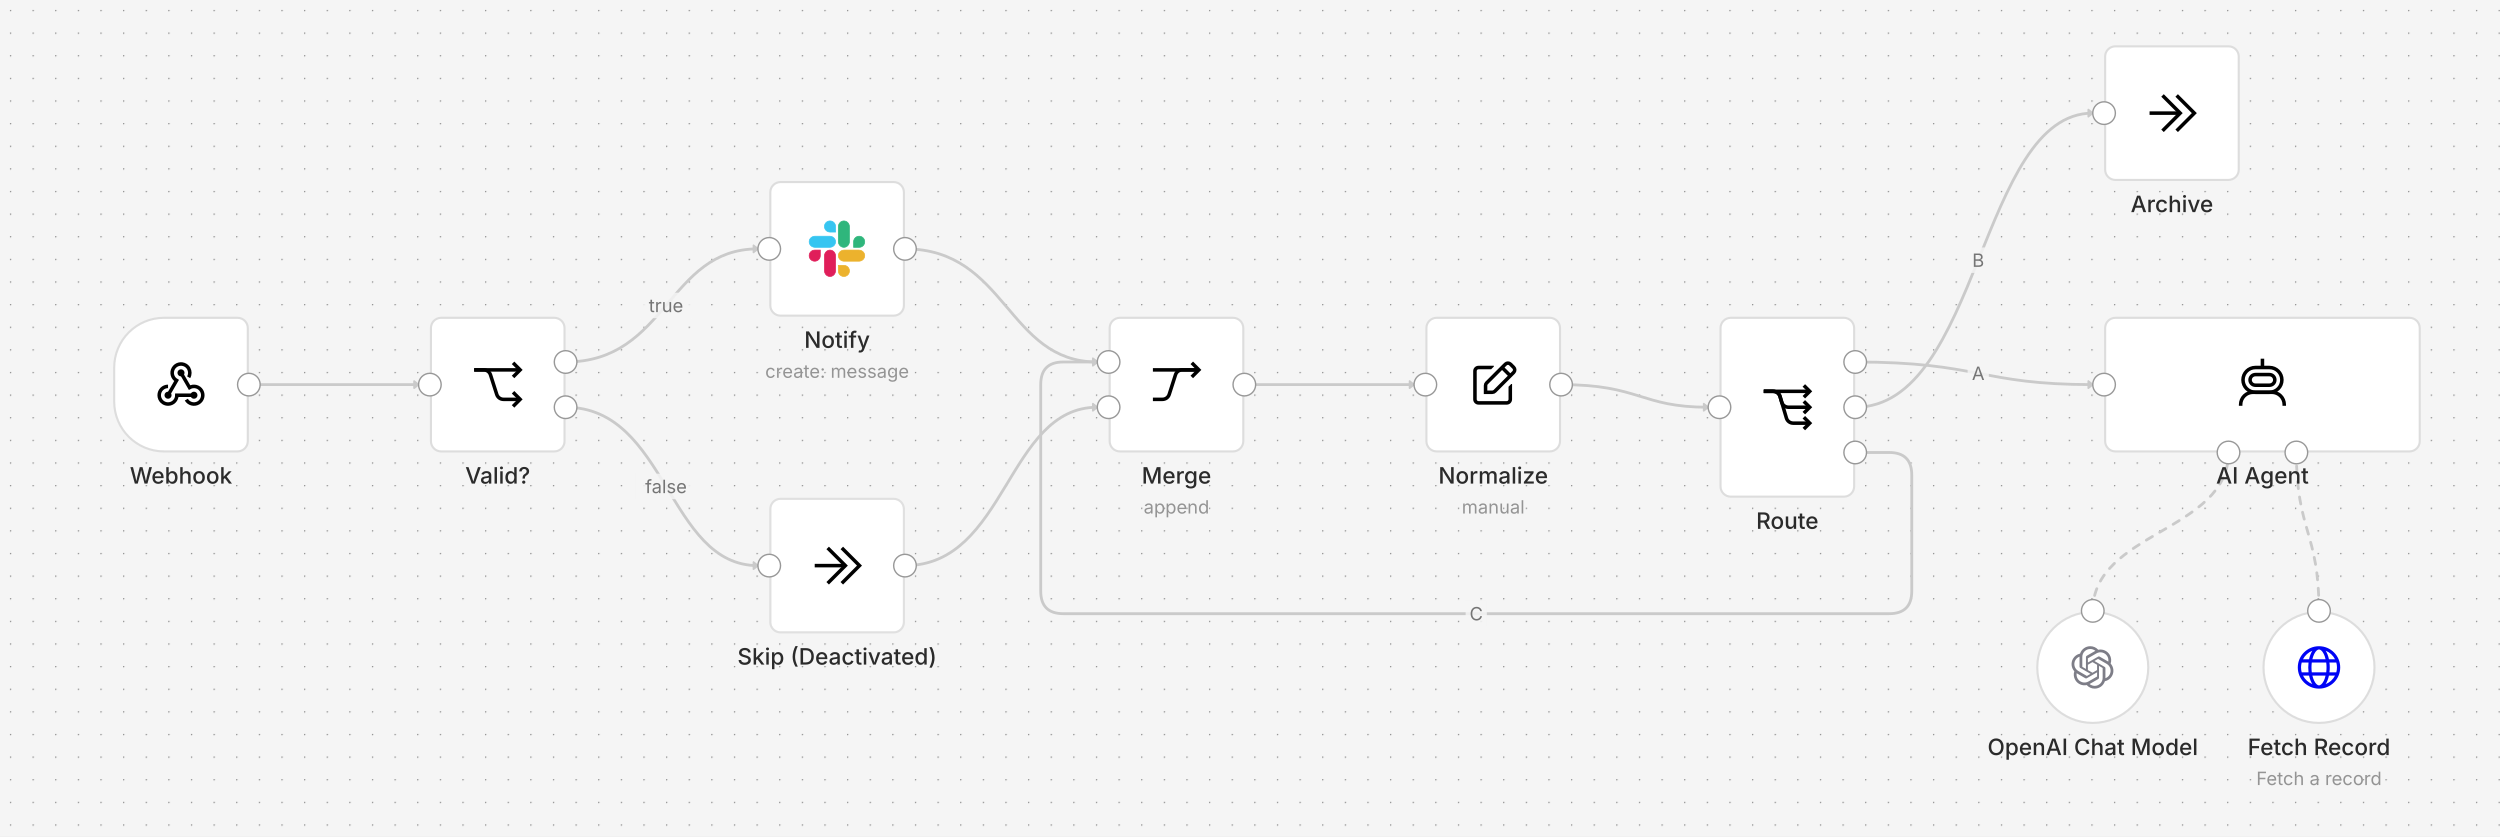
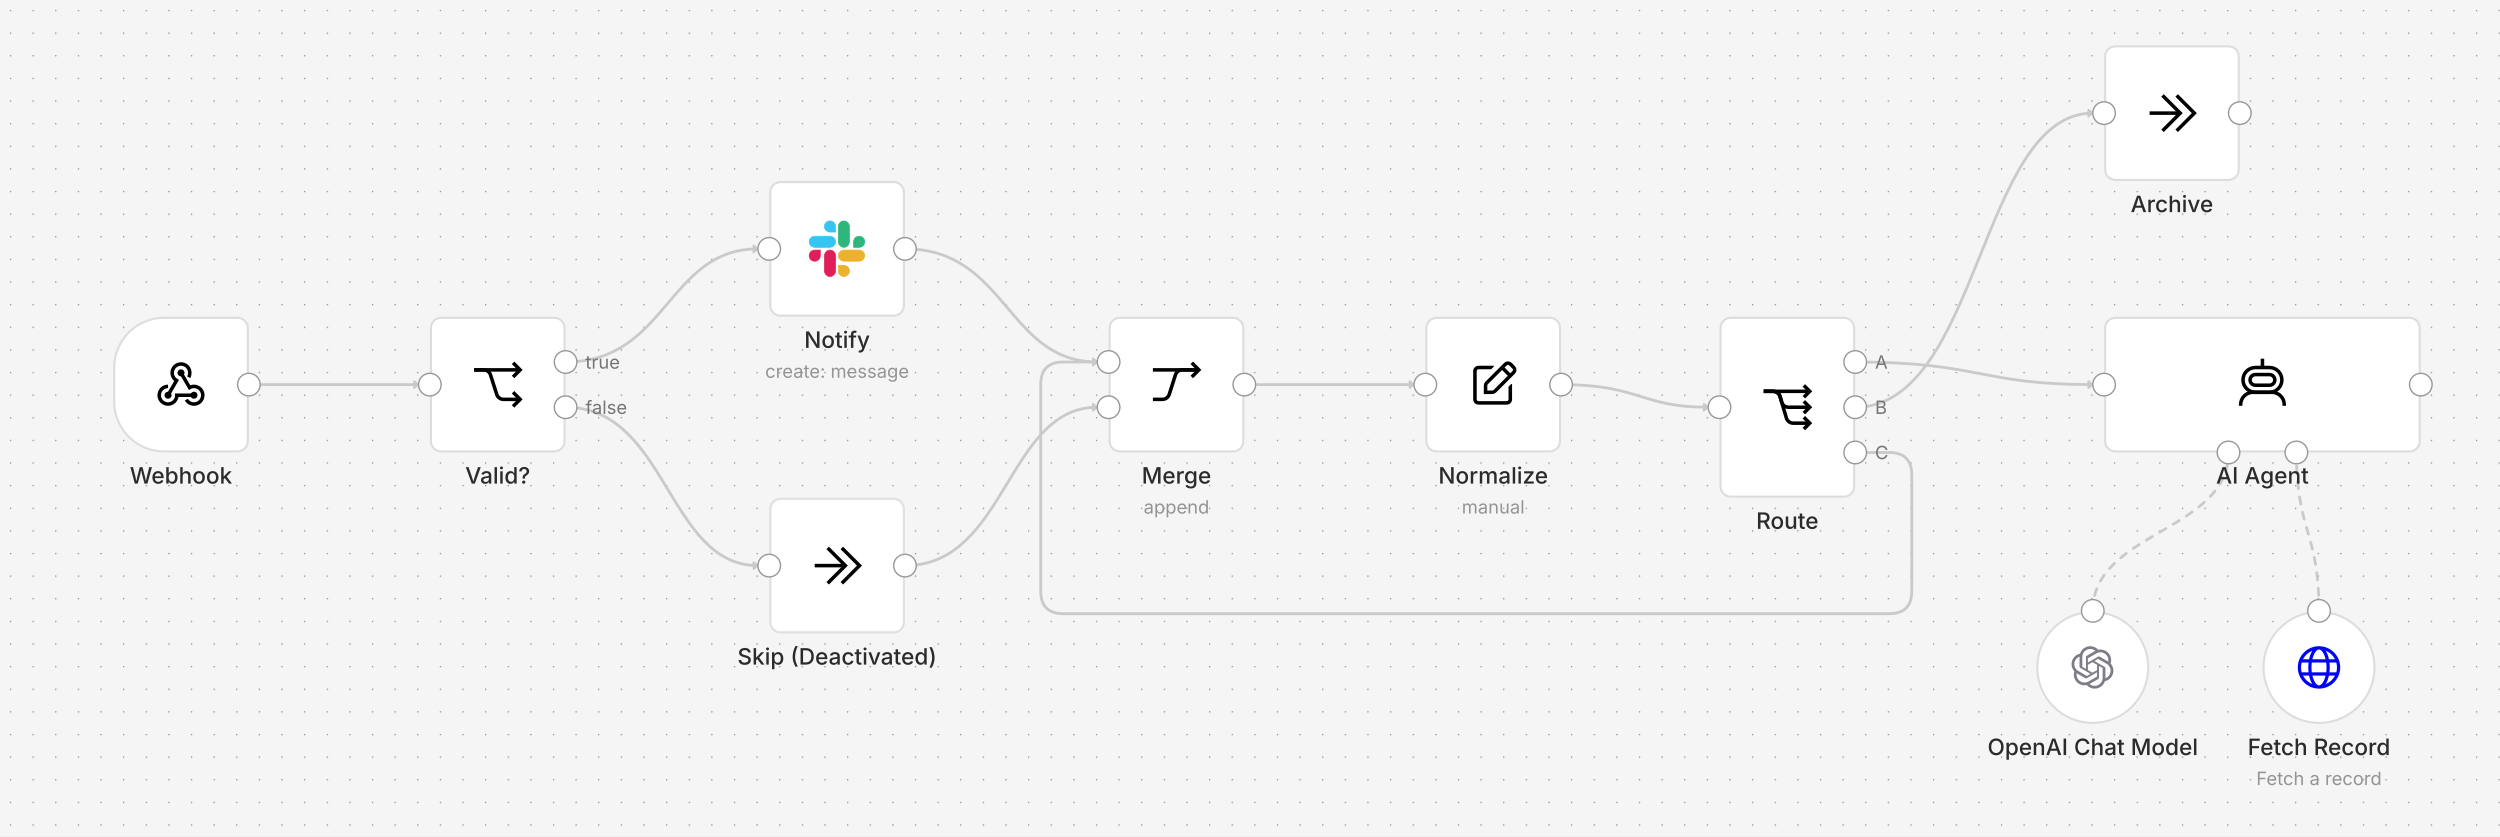
<svg xmlns="http://www.w3.org/2000/svg" xmlns:xlink="http://www.w3.org/1999/xlink" class="wr-root" data-descriptions-version="2.38.1" data-theme="light" data-view="design" height="591.25" text-rendering="geometricPrecision" viewBox="-80 -224 1768 591.25" width="1768">
  <style>.wr-root { font-family: InterVariable, Inter, -apple-system, BlinkMacSystemFont, 'Segoe UI', Roboto, Helvetica, Arial, sans-serif; }
.wr-not-run { opacity: 0.45; }
.wr-edge { stroke-linecap: round; }</style>
  <defs>
    <pattern height="16" id="wr-dots" patternTransform="translate(-9,-9)" patternUnits="userSpaceOnUse" width="16">
      <circle class="wr-dot" cx="0.5" cy="0.5" fill="#828282" r="0.5" />
    </pattern>
    <marker class="wr-arrow wr-arrow-main" id="wr-arrow-main" markerHeight="12.5" markerUnits="userSpaceOnUse" markerWidth="12.5" orient="auto-start-reverse" refX="0" refY="0" viewBox="-10 -10 20 20">
      <polyline fill="#cacaca" points="-5,-4 0,0 -5,4 -5,-4" stroke="#cacaca" stroke-linecap="round" stroke-linejoin="round" stroke-width="2" />
    </marker>
    <marker class="wr-arrow wr-arrow-ran" id="wr-arrow-ran" markerHeight="12.5" markerUnits="userSpaceOnUse" markerWidth="12.5" orient="auto-start-reverse" refX="0" refY="0" viewBox="-10 -10 20 20">
      <polyline fill="#29a360" points="-5,-4 0,0 -5,4 -5,-4" stroke="#29a360" stroke-linecap="round" stroke-linejoin="round" stroke-width="2" />
    </marker>
    <marker class="wr-arrow wr-arrow-error" id="wr-arrow-error" markerHeight="12.5" markerUnits="userSpaceOnUse" markerWidth="12.5" orient="auto-start-reverse" refX="0" refY="0" viewBox="-10 -10 20 20">
      <polyline fill="#ea1f30" points="-5,-4 0,0 -5,4 -5,-4" stroke="#ea1f30" stroke-linecap="round" stroke-linejoin="round" stroke-width="2" />
    </marker>
  </defs>
  <rect class="wr-canvas-bg" fill="#f5f5f5" height="591.25" width="1768" x="-80" y="-224" />
  <rect class="wr-canvas-dots" fill="url(#wr-dots)" height="2956.25" width="8840" x="-3616" y="-1406.5" />
  <g class="wr-layer-stickies" />
  <g class="wr-layer-edges">
    <path class="wr-edge wr-edge-main" d="M 96 48 C 160 48, 160 48, 216 48" data-from="Webhook" data-to="Valid?" fill="none" marker-end="url(#wr-arrow-main)" stroke="#cacaca" stroke-width="2" />
    <path class="wr-edge wr-edge-main" d="M 320 32 C 392 32, 392 -48, 456 -48" data-from="Valid?" data-to="Notify" fill="none" marker-end="url(#wr-arrow-main)" stroke="#cacaca" stroke-width="2" />
    <path class="wr-edge wr-edge-main" d="M 320 64 C 392 64, 392 176, 456 176" data-from="Valid?" data-to="Skip" fill="none" marker-end="url(#wr-arrow-main)" stroke="#cacaca" stroke-width="2" />
    <path class="wr-edge wr-edge-main" d="M 560 -48 C 632 -48, 632 32, 696 32" data-from="Notify" data-to="Merge" fill="none" marker-end="url(#wr-arrow-main)" stroke="#cacaca" stroke-width="2" />
    <path class="wr-edge wr-edge-main" d="M 560 176 C 632 176, 632 64, 696 64" data-from="Skip" data-to="Merge" fill="none" marker-end="url(#wr-arrow-main)" stroke="#cacaca" stroke-width="2" />
    <path class="wr-edge wr-edge-main" d="M 800 48 C 864 48, 864 48, 920 48" data-from="Merge" data-to="Normalize" fill="none" marker-end="url(#wr-arrow-main)" stroke="#cacaca" stroke-width="2" />
    <path class="wr-edge wr-edge-main" d="M 1024 48 C 1080 48, 1080 64, 1128 64" data-from="Normalize" data-to="Route" fill="none" marker-end="url(#wr-arrow-main)" stroke="#cacaca" stroke-width="2" />
    <path class="wr-edge wr-edge-main" d="M 1232 32 C 1320 32, 1320 48, 1400 48" data-from="Route" data-to="AI Agent" fill="none" marker-end="url(#wr-arrow-main)" stroke="#cacaca" stroke-width="2" />
    <path class="wr-edge wr-edge-main" d="M 1232 64 C 1320 64, 1320 -144, 1400 -144" data-from="Route" data-to="Archive" fill="none" marker-end="url(#wr-arrow-main)" stroke="#cacaca" stroke-width="2" />
    <path class="wr-edge wr-edge-main" d="M 1232 96 L 1256 96 Q 1272 96, 1272 112 L 1272 194 Q 1272 210, 1256 210 L 672 210 Q 656 210, 656 194 L 656 48 Q 656 32, 672 32 L 696 32" data-from="Route" data-to="Merge" fill="none" marker-end="url(#wr-arrow-main)" stroke="#cacaca" stroke-width="2" />
    <path class="wr-edge wr-edge-ai" d="M 1400 208 C 1400 152, 1496 152, 1496 96" data-from="OpenAI Chat Model" data-to="AI Agent" fill="none" stroke="#cacaca" stroke-dasharray="5 6" stroke-width="2" />
    <path class="wr-edge wr-edge-ai" d="M 1560 208 C 1560 152, 1544 152, 1544 96" data-from="Fetch Record" data-to="AI Agent" fill="none" stroke="#cacaca" stroke-dasharray="5 6" stroke-width="2" />
  </g>
-   <g class="wr-layer-edge-labels">
-     <g class="wr-edge-label">
-       <rect class="wr-label-bg" fill="#f4f4f4" fill-opacity="0.85" height="18" width="36" x="373" y="-17" />
-       <text class="wr-label-text" dominant-baseline="central" fill="#757575" font-size="13" text-anchor="middle" x="391" y="-8">true</text>
-     </g>
-     <g class="wr-edge-label">
-       <rect class="wr-label-bg" fill="#f4f4f4" fill-opacity="0.85" height="18" width="43" x="369.5" y="111" />
-       <text class="wr-label-text" dominant-baseline="central" fill="#757575" font-size="13" text-anchor="middle" x="391" y="120">false</text>
-     </g>
-     <g class="wr-edge-label">
-       <rect class="wr-label-bg" fill="#f4f4f4" fill-opacity="0.85" height="18" width="15" x="1311.5" y="31" />
-       <text class="wr-label-text" dominant-baseline="central" fill="#757575" font-size="13" text-anchor="middle" x="1319" y="40">A</text>
-     </g>
-     <g class="wr-edge-label">
-       <rect class="wr-label-bg" fill="#f4f4f4" fill-opacity="0.85" height="18" width="15" x="1311.5" y="-49" />
-       <text class="wr-label-text" dominant-baseline="central" fill="#757575" font-size="13" text-anchor="middle" x="1319" y="-40">B</text>
-     </g>
-     <g class="wr-edge-label">
-       <rect class="wr-label-bg" fill="#f4f4f4" fill-opacity="0.85" height="18" width="15" x="956.5" y="201" />
-       <text class="wr-label-text" dominant-baseline="central" fill="#757575" font-size="13" text-anchor="middle" x="964" y="210">C</text>
-     </g>
-   </g>
+   <g class="wr-layer-edge-labels" />
  <g class="wr-layer-nodes">
    <g class="wr-node" data-node-name="Webhook" data-node-type="n8n-nodes-base.webhook">
      <path class="wr-tile-halo" d="M 36 -3 H 88 A 11 11 0 0 1 99 8 V 88 A 11 11 0 0 1 88 99 H 36 A 39 39 0 0 1 -3 60 V 36 A 39 39 0 0 1 36 -3 Z" fill="none" stroke="none" stroke-width="6" />
      <path class="wr-tile" d="M 36 1.5 H 88 A 6.5 6.5 0 0 1 94.5 8 V 88 A 6.5 6.5 0 0 1 88 94.5 H 36 A 34.5 34.5 0 0 1 1.5 60 V 36 A 34.5 34.5 0 0 1 36 1.5 Z" fill="#ffffff" />
      <path class="wr-tile-border" d="M 36 0.75 H 88 A 7.25 7.25 0 0 1 95.25 8 V 88 A 7.25 7.25 0 0 1 88 95.25 H 36 A 35.25 35.25 0 0 1 0.75 60 V 36 A 35.25 35.25 0 0 1 36 0.75 Z" fill="none" stroke="rgba(0,0,0,0.1)" stroke-width="1.5" />
      <svg viewBox="0 0 24 24" fill="none" class="wr-icon" preserveAspectRatio="xMidYMid meet" x="28" y="28" width="40" height="40">
        <circle cx="12" cy="7" r="1.5" fill="currentColor" />
        <circle cx="6.5" cy="16.5" r="1.5" fill="currentColor" />
        <circle cx="17.5" cy="16.5" r="1.5" fill="currentColor" />
        <path d="M15.248 8.875C15.589 8.283 15.751 7.637 15.751 7C15.749 5.705 15.077 4.446 13.875 3.752C12.081 2.717 9.788 3.331 8.752 5.125C7.717 6.919 8.331 9.212 10.125 10.248L6.5 16.5" stroke="currentColor" stroke-width="1.5" />
        <path d="M6.5 12.75C4.429 12.75 2.75 14.429 2.75 16.5C2.75 18.571 4.429 20.25 6.5 20.25C8.571 20.25 10.25 18.571 10.25 16.5H17.5" stroke="currentColor" stroke-width="1.5" />
        <path d="M14.252 18.375C15.288 20.169 17.581 20.783 19.375 19.748C21.169 18.712 21.783 16.419 20.748 14.625C19.712 12.831 17.419 12.217 15.625 13.252L12 7" stroke="currentColor" stroke-width="1.5" />
      </svg>
      <text class="wr-node-name" fill="#2b2b2b" font-size="16" font-weight="500" text-anchor="middle" x="48" y="118">Webhook</text>
    </g>
    <g class="wr-node" data-node-name="Valid?" data-node-type="n8n-nodes-base.if">
      <path class="wr-tile-halo" d="M 232 -3 H 312 A 11 11 0 0 1 323 8 V 88 A 11 11 0 0 1 312 99 H 232 A 11 11 0 0 1 221 88 V 8 A 11 11 0 0 1 232 -3 Z" fill="none" stroke="none" stroke-width="6" />
      <path class="wr-tile" d="M 232 1.5 H 312 A 6.5 6.5 0 0 1 318.5 8 V 88 A 6.5 6.5 0 0 1 312 94.5 H 232 A 6.5 6.5 0 0 1 225.5 88 V 8 A 6.5 6.5 0 0 1 232 1.5 Z" fill="#ffffff" />
      <path class="wr-tile-border" d="M 232 0.75 H 312 A 7.25 7.25 0 0 1 319.25 8 V 88 A 7.25 7.25 0 0 1 312 95.25 H 232 A 7.25 7.25 0 0 1 224.75 88 V 8 A 7.25 7.25 0 0 1 232 0.75 Z" fill="none" stroke="rgba(0,0,0,0.1)" stroke-width="1.5" />
      <svg viewBox="0 0 24 24" fill="none" class="wr-icon" preserveAspectRatio="xMidYMid meet" x="252" y="28" width="40" height="40">
        <path d="M21.5 5.75H2" stroke="currentColor" stroke-width="1.5" />
        <path d="M21.5 18.25H14.44C13.135 18.25 11.98 17.407 11.583 16.164L8.917 7.836C8.52 6.593 7.365 5.75 6.06 5.75H2" stroke="currentColor" stroke-width="1.5" />
        <path d="M18.5 2.75L21.5 5.75L18.5 8.75" stroke="currentColor" stroke-width="1.5" />
        <path d="M18.5 15.25L21.5 18.25L18.5 21.25" stroke="currentColor" stroke-width="1.5" />
      </svg>
      <text class="wr-node-name" fill="#2b2b2b" font-size="16" font-weight="500" text-anchor="middle" x="272" y="118">Valid?</text>
    </g>
    <g class="wr-node" data-node-name="Notify" data-node-type="n8n-nodes-base.slack">
      <path class="wr-tile-halo" d="M 472 -99 H 552 A 11 11 0 0 1 563 -88 V -8 A 11 11 0 0 1 552 3 H 472 A 11 11 0 0 1 461 -8 V -88 A 11 11 0 0 1 472 -99 Z" fill="none" stroke="none" stroke-width="6" />
      <path class="wr-tile" d="M 472 -94.5 H 552 A 6.5 6.5 0 0 1 558.5 -88 V -8 A 6.5 6.5 0 0 1 552 -1.5 H 472 A 6.5 6.5 0 0 1 465.5 -8 V -88 A 6.5 6.5 0 0 1 472 -94.5 Z" fill="#ffffff" />
      <path class="wr-tile-border" d="M 472 -95.25 H 552 A 7.25 7.25 0 0 1 559.25 -88 V -8 A 7.25 7.25 0 0 1 552 -0.75 H 472 A 7.25 7.25 0 0 1 464.75 -8 V -88 A 7.25 7.25 0 0 1 472 -95.25 Z" fill="none" stroke="rgba(0,0,0,0.1)" stroke-width="1.5" />
      <svg fill="#fff" fill-rule="evenodd" stroke="#000" stroke-linecap="round" stroke-linejoin="round" viewBox="0 0 150.852 150.852" class="wr-icon" preserveAspectRatio="xMidYMid meet" x="492" y="-68" width="40" height="40">
        <use xlink:href="#a" x=".926" y=".926" />
        <symbol id="a" overflow="visible">
          <g stroke-width="1.852">
            <path fill="#e01e5a" stroke="#e01e5a" d="M40.741 93.55c0-8.735 6.607-15.772 14.815-15.772s14.815 7.037 14.815 15.772v38.824c0 8.737-6.607 15.774-14.815 15.774s-14.815-7.037-14.815-15.772z" />
            <path fill="#ecb22d" stroke="#ecb22d" d="M93.55 107.408c-8.735 0-15.772-6.607-15.772-14.815s7.037-14.815 15.772-14.815h38.826c8.735 0 15.772 6.607 15.772 14.815s-7.037 14.815-15.772 14.815z" />
            <path fill="#2fb67c" stroke="#2fb67c" d="M77.778 15.772C77.778 7.037 84.385 0 92.593 0s14.815 7.037 14.815 15.772v38.826c0 8.735-6.607 15.772-14.815 15.772s-14.815-7.037-14.815-15.772z" />
            <path fill="#36c5f1" stroke="#36c5f1" d="M15.772 70.371C7.037 70.371 0 63.763 0 55.556s7.037-14.815 15.772-14.815h38.826c8.735 0 15.772 6.607 15.772 14.815s-7.037 14.815-15.772 14.815z" />
            <g stroke-linejoin="miter">
              <path fill="#ecb22d" stroke="#ecb22d" d="M77.778 133.333c0 8.208 6.607 14.815 14.815 14.815s14.815-6.607 14.815-14.815-6.607-14.815-14.815-14.815H77.778z" />
              <path fill="#2fb67c" stroke="#2fb67c" d="M133.334 70.371h-14.815V55.556c0-8.207 6.607-14.815 14.815-14.815s14.815 6.607 14.815 14.815-6.607 14.815-14.815 14.815z" />
              <path fill="#e01e5a" stroke="#e01e5a" d="M14.815 77.778H29.63v14.815c0 8.207-6.607 14.815-14.815 14.815S0 100.8 0 92.593s6.607-14.815 14.815-14.815z" />
              <path fill="#36c5f1" stroke="#36c5f1" d="M70.371 14.815V29.63H55.556c-8.207 0-14.815-6.607-14.815-14.815S47.348 0 55.556 0s14.815 6.607 14.815 14.815z" />
            </g>
          </g>
        </symbol>
      </svg>
      <text class="wr-node-subtitle" fill="#949494" font-size="13" text-anchor="middle" x="512" y="43.19">create: message</text>
      <text class="wr-node-name" fill="#2b2b2b" font-size="16" font-weight="500" text-anchor="middle" x="512" y="22">Notify</text>
    </g>
    <g class="wr-node wr-disabled" data-node-name="Skip" data-node-type="n8n-nodes-base.noOp">
      <path class="wr-tile-halo" d="M 472 125 H 552 A 11 11 0 0 1 563 136 V 216 A 11 11 0 0 1 552 227 H 472 A 11 11 0 0 1 461 216 V 136 A 11 11 0 0 1 472 125 Z" fill="none" stroke="none" stroke-width="6" />
      <path class="wr-tile" d="M 472 129.5 H 552 A 6.5 6.5 0 0 1 558.5 136 V 216 A 6.5 6.5 0 0 1 552 222.5 H 472 A 6.5 6.5 0 0 1 465.5 216 V 136 A 6.5 6.5 0 0 1 472 129.5 Z" fill="#ffffff" />
      <path class="wr-tile-border" d="M 472 128.75 H 552 A 7.25 7.25 0 0 1 559.25 136 V 216 A 7.25 7.25 0 0 1 552 223.25 H 472 A 7.25 7.25 0 0 1 464.75 216 V 136 A 7.25 7.25 0 0 1 472 128.75 Z" fill="none" stroke="#e0e0e0" stroke-width="1.5" />
      <svg viewBox="0 0 24 24" fill="none" class="wr-icon" preserveAspectRatio="xMidYMid meet" x="492" y="156" width="40" height="40">
        <path d="M2.5 12H15.5" stroke="currentColor" stroke-width="1.5" />
        <path d="M14 19.5L21.5 12L14 4.5" stroke="currentColor" stroke-width="1.5" />
        <path d="M8 19.5L15.5 12L8 4.5" stroke="currentColor" stroke-width="1.5" />
      </svg>
      <text class="wr-node-name" fill="#2b2b2b" font-size="16" font-weight="500" text-anchor="middle" x="512" y="246">Skip (Deactivated)</text>
    </g>
    <g class="wr-node" data-node-name="Merge" data-node-type="n8n-nodes-base.merge">
      <path class="wr-tile-halo" d="M 712 -3 H 792 A 11 11 0 0 1 803 8 V 88 A 11 11 0 0 1 792 99 H 712 A 11 11 0 0 1 701 88 V 8 A 11 11 0 0 1 712 -3 Z" fill="none" stroke="none" stroke-width="6" />
      <path class="wr-tile" d="M 712 1.5 H 792 A 6.5 6.5 0 0 1 798.5 8 V 88 A 6.5 6.5 0 0 1 792 94.5 H 712 A 6.5 6.5 0 0 1 705.5 88 V 8 A 6.5 6.5 0 0 1 712 1.5 Z" fill="#ffffff" />
      <path class="wr-tile-border" d="M 712 0.75 H 792 A 7.25 7.25 0 0 1 799.25 8 V 88 A 7.25 7.25 0 0 1 792 95.25 H 712 A 7.25 7.25 0 0 1 704.75 88 V 8 A 7.25 7.25 0 0 1 712 0.75 Z" fill="none" stroke="rgba(0,0,0,0.1)" stroke-width="1.5" />
      <svg viewBox="0 0 24 24" fill="none" class="wr-icon" preserveAspectRatio="xMidYMid meet" x="732" y="28" width="40" height="40">
        <path d="M2 5.75H21.5" stroke="currentColor" stroke-width="1.5" />
        <path d="M2 18.25H6.06C7.365 18.25 8.52 17.407 8.917 16.164L11.583 7.836C11.98 6.593 13.135 5.75 14.44 5.75H21.5" stroke="currentColor" stroke-width="1.5" />
        <path d="M18.5 2.75L21.5 5.75L18.5 8.75" stroke="currentColor" stroke-width="1.5" />
      </svg>
      <text class="wr-node-subtitle" fill="#949494" font-size="13" text-anchor="middle" x="752" y="139.19">append</text>
      <text class="wr-node-name" fill="#2b2b2b" font-size="16" font-weight="500" text-anchor="middle" x="752" y="118">Merge</text>
    </g>
    <g class="wr-node" data-node-name="Normalize" data-node-type="n8n-nodes-base.set">
      <path class="wr-tile-halo" d="M 936 -3 H 1016 A 11 11 0 0 1 1027 8 V 88 A 11 11 0 0 1 1016 99 H 936 A 11 11 0 0 1 925 88 V 8 A 11 11 0 0 1 936 -3 Z" fill="none" stroke="none" stroke-width="6" />
      <path class="wr-tile" d="M 936 1.5 H 1016 A 6.5 6.5 0 0 1 1022.5 8 V 88 A 6.5 6.5 0 0 1 1016 94.5 H 936 A 6.5 6.5 0 0 1 929.5 88 V 8 A 6.5 6.5 0 0 1 936 1.5 Z" fill="#ffffff" />
      <path class="wr-tile-border" d="M 936 0.75 H 1016 A 7.25 7.25 0 0 1 1023.25 8 V 88 A 7.25 7.25 0 0 1 1016 95.25 H 936 A 7.25 7.25 0 0 1 928.75 88 V 8 A 7.25 7.25 0 0 1 936 0.75 Z" fill="none" stroke="rgba(0,0,0,0.1)" stroke-width="1.5" />
      <svg viewBox="0 0 24 24" fill="none" class="wr-icon" preserveAspectRatio="xMidYMid meet" x="956" y="28" width="40" height="40">
        <path d="M12.268 4.343L11.111 5.5H5.75C5.336 5.5 5 5.836 5 6.25V18.25C5 18.664 5.336 19 5.75 19H17.75C18.164 19 18.5 18.664 18.5 18.25V12.889L19.656 11.732H20V18.25C20 19.493 18.993 20.5 17.75 20.5H5.75C4.507 20.5 3.5 19.493 3.5 18.25V6.25C3.5 5.007 4.507 4 5.75 4H12.268V4.343Z" fill="currentColor" />
        <path d="M17.189 3.311C17.775 2.725 18.725 2.725 19.311 3.311L20.689 4.689C21.275 5.275 21.275 6.225 20.689 6.811L12.689 14.811C12.408 15.092 12.027 15.25 11.629 15.25H8.75V12.371C8.75 11.973 8.908 11.592 9.189 11.311L17.189 3.311Z" stroke="currentColor" stroke-width="1.5" />
        <path d="M15.75 4.75L19.25 8.25" stroke="currentColor" stroke-width="1.5" />
      </svg>
      <text class="wr-node-subtitle" fill="#949494" font-size="13" text-anchor="middle" x="976" y="139.19">manual</text>
      <text class="wr-node-name" fill="#2b2b2b" font-size="16" font-weight="500" text-anchor="middle" x="976" y="118">Normalize</text>
    </g>
    <g class="wr-node" data-node-name="Route" data-node-type="n8n-nodes-base.switch">
      <path class="wr-tile-halo" d="M 1144 -3 H 1224 A 11 11 0 0 1 1235 8 V 120 A 11 11 0 0 1 1224 131 H 1144 A 11 11 0 0 1 1133 120 V 8 A 11 11 0 0 1 1144 -3 Z" fill="none" stroke="none" stroke-width="6" />
      <path class="wr-tile" d="M 1144 1.5 H 1224 A 6.5 6.5 0 0 1 1230.5 8 V 120 A 6.5 6.5 0 0 1 1224 126.5 H 1144 A 6.5 6.5 0 0 1 1137.5 120 V 8 A 6.5 6.5 0 0 1 1144 1.5 Z" fill="#ffffff" />
      <path class="wr-tile-border" d="M 1144 0.75 H 1224 A 7.25 7.25 0 0 1 1231.25 8 V 120 A 7.25 7.25 0 0 1 1224 127.25 H 1144 A 7.25 7.25 0 0 1 1136.75 120 V 8 A 7.25 7.25 0 0 1 1144 0.75 Z" fill="none" stroke="rgba(0,0,0,0.1)" stroke-width="1.5" />
      <svg viewBox="0 0 24 24" fill="none" class="wr-icon" preserveAspectRatio="xMidYMid meet" x="1164" y="44" width="40" height="40">
        <path d="M21.5 5.25H2" stroke="currentColor" stroke-width="1.5" />
        <path d="M21.5 18.75H14.49C13.161 18.75 11.991 17.876 11.614 16.602L8.886 7.398C8.509 6.124 7.339 5.25 6.01 5.25H2" stroke="currentColor" stroke-width="1.5" />
        <path d="M21.5 12H12.49C11.161 12 9.991 11.126 9.614 9.852L8.886 7.398C8.509 6.124 7.339 5.25 6.01 5.25H2" stroke="currentColor" stroke-width="1.5" />
        <path d="M19 9.5L21.5 12L19 14.5" stroke="currentColor" stroke-width="1.5" />
        <path d="M19 2.75L21.5 5.25L19 7.75" stroke="currentColor" stroke-width="1.5" />
        <path d="M19 16.25L21.5 18.75L19 21.25" stroke="currentColor" stroke-width="1.5" />
      </svg>
      <text class="wr-node-name" fill="#2b2b2b" font-size="16" font-weight="500" text-anchor="middle" x="1184" y="150">Route</text>
    </g>
    <g class="wr-node" data-node-name="Archive" data-node-type="n8n-nodes-base.noOp">
      <path class="wr-tile-halo" d="M 1416 -195 H 1496 A 11 11 0 0 1 1507 -184 V -104 A 11 11 0 0 1 1496 -93 H 1416 A 11 11 0 0 1 1405 -104 V -184 A 11 11 0 0 1 1416 -195 Z" fill="none" stroke="none" stroke-width="6" />
      <path class="wr-tile" d="M 1416 -190.5 H 1496 A 6.5 6.5 0 0 1 1502.5 -184 V -104 A 6.5 6.5 0 0 1 1496 -97.5 H 1416 A 6.5 6.5 0 0 1 1409.5 -104 V -184 A 6.5 6.5 0 0 1 1416 -190.5 Z" fill="#ffffff" />
      <path class="wr-tile-border" d="M 1416 -191.25 H 1496 A 7.25 7.25 0 0 1 1503.25 -184 V -104 A 7.25 7.25 0 0 1 1496 -96.75 H 1416 A 7.25 7.25 0 0 1 1408.75 -104 V -184 A 7.25 7.25 0 0 1 1416 -191.25 Z" fill="none" stroke="rgba(0,0,0,0.1)" stroke-width="1.5" />
      <svg viewBox="0 0 24 24" fill="none" class="wr-icon" preserveAspectRatio="xMidYMid meet" x="1436" y="-164" width="40" height="40">
        <path d="M2.5 12H15.5" stroke="currentColor" stroke-width="1.5" />
        <path d="M14 19.5L21.5 12L14 4.5" stroke="currentColor" stroke-width="1.5" />
        <path d="M8 19.5L15.5 12L8 4.5" stroke="currentColor" stroke-width="1.5" />
      </svg>
      <text class="wr-node-name" fill="#2b2b2b" font-size="16" font-weight="500" text-anchor="middle" x="1456" y="-74">Archive</text>
    </g>
    <g class="wr-node" data-node-name="AI Agent" data-node-type="@n8n/n8n-nodes-langchain.agent">
      <path class="wr-tile-halo" d="M 1416 -3 H 1624 A 11 11 0 0 1 1635 8 V 88 A 11 11 0 0 1 1624 99 H 1416 A 11 11 0 0 1 1405 88 V 8 A 11 11 0 0 1 1416 -3 Z" fill="none" stroke="none" stroke-width="6" />
      <path class="wr-tile" d="M 1416 1.5 H 1624 A 6.5 6.5 0 0 1 1630.5 8 V 88 A 6.5 6.5 0 0 1 1624 94.5 H 1416 A 6.5 6.5 0 0 1 1409.5 88 V 8 A 6.5 6.5 0 0 1 1416 1.5 Z" fill="#ffffff" />
      <path class="wr-tile-border" d="M 1416 0.75 H 1624 A 7.25 7.25 0 0 1 1631.25 8 V 88 A 7.25 7.25 0 0 1 1624 95.25 H 1416 A 7.25 7.25 0 0 1 1408.75 88 V 8 A 7.25 7.25 0 0 1 1416 0.75 Z" fill="none" stroke="rgba(0,0,0,0.1)" stroke-width="1.5" />
      <svg viewBox="0 0 24 24" fill="none" class="wr-icon" preserveAspectRatio="xMidYMid meet" x="1500" y="28" width="40" height="40">
        <path d="M3.75 10C3.75 7.101 6.101 4.75 9 4.75H15C17.899 4.75 20.25 7.101 20.25 10C20.25 12.899 17.899 15.25 15 15.25H9C6.101 15.25 3.75 12.899 3.75 10Z" stroke="currentColor" stroke-width="1.5" />
        <rect x="6.75" y="7.75" width="10.5" height="4.5" rx="2.25" stroke="currentColor" stroke-width="1.5" />
        <path d="M21.25 21V20.5C21.25 17.601 18.899 15.25 16 15.25H8C5.101 15.25 2.75 17.601 2.75 20.5V21" stroke="currentColor" stroke-width="1.5" />
        <path d="M12 1V4.75" stroke="currentColor" stroke-width="1.5" />
      </svg>
      <text class="wr-node-name" fill="#2b2b2b" font-size="16" font-weight="500" text-anchor="middle" x="1520" y="118">AI Agent</text>
    </g>
    <g class="wr-node" data-node-name="OpenAI Chat Model" data-node-type="@n8n/n8n-nodes-langchain.lmChatOpenAi">
      <path class="wr-tile-halo" d="M 1400 205 H 1400 A 43 43 0 0 1 1443 248 V 248 A 43 43 0 0 1 1400 291 H 1400 A 43 43 0 0 1 1357 248 V 248 A 43 43 0 0 1 1400 205 Z" fill="none" stroke="none" stroke-width="6" />
      <path class="wr-tile" d="M 1400 209.5 H 1400 A 38.5 38.5 0 0 1 1438.5 248 V 248 A 38.5 38.5 0 0 1 1400 286.5 H 1400 A 38.5 38.5 0 0 1 1361.5 248 V 248 A 38.5 38.5 0 0 1 1400 209.5 Z" fill="#ffffff" />
      <path class="wr-tile-border" d="M 1400 208.75 H 1400 A 39.25 39.25 0 0 1 1439.25 248 V 248 A 39.25 39.25 0 0 1 1400 287.25 H 1400 A 39.25 39.25 0 0 1 1360.75 248 V 248 A 39.25 39.25 0 0 1 1400 208.75 Z" fill="none" stroke="rgba(0,0,0,0.1)" stroke-width="1.5" />
      <svg viewBox="0 0 40 40" fill="none" class="wr-icon" preserveAspectRatio="xMidYMid meet" x="1385" y="233" width="30" height="30">
        <path d="M36.867 16.372C37.775 13.648 37.462 10.664 36.011 8.187C33.828 4.387 29.441 2.431 25.156 3.352C23.249 1.204 20.511 -0.017 17.639 0C13.259 -0.01 9.373 2.81 8.025 6.978C5.211 7.554 2.783 9.315 1.361 11.812C-0.837 15.602 -0.336 20.379 2.601 23.629C1.694 26.353 2.006 29.337 3.458 31.815C5.64 35.615 10.028 37.57 14.313 36.65C16.218 38.797 18.958 40.019 21.829 40C26.212 40.011 30.099 37.188 31.447 33.017C34.261 32.441 36.69 30.68 38.111 28.183C40.307 24.393 39.805 19.619 36.868 16.369L36.867 16.372ZM21.832 37.386C20.078 37.389 18.379 36.775 17.033 35.651C17.094 35.618 17.2 35.56 17.269 35.517L25.234 30.917C25.642 30.686 25.892 30.252 25.889 29.783V18.554L29.256 20.498C29.292 20.516 29.316 20.551 29.321 20.591V29.89C29.316 34.025 25.967 37.377 21.832 37.386ZM5.726 30.507C4.848 28.99 4.531 27.211 4.833 25.485C4.891 25.52 4.995 25.583 5.069 25.626L13.034 30.226C13.438 30.462 13.938 30.462 14.343 30.226L24.067 24.611V28.498C24.069 28.538 24.05 28.577 24.019 28.602L15.968 33.251C12.382 35.316 7.801 34.088 5.728 30.507H5.726ZM3.63 13.12C4.505 11.6 5.886 10.438 7.531 9.834C7.531 9.903 7.528 10.024 7.528 10.109V19.311C7.525 19.778 7.775 20.212 8.181 20.443L17.905 26.057L14.539 28.001C14.505 28.023 14.463 28.027 14.425 28.011L6.373 23.358C2.794 21.286 1.566 16.707 3.629 13.122L3.63 13.12ZM31.288 19.557L21.564 13.942L24.931 11.999C24.964 11.977 25.007 11.973 25.044 11.989L33.097 16.638C36.682 18.709 37.911 23.296 35.84 26.881C34.963 28.398 33.583 29.561 31.939 30.166V20.689C31.943 20.222 31.695 19.789 31.289 19.557H31.288ZM34.638 14.514C34.58 14.478 34.476 14.415 34.402 14.373L26.437 9.773C26.033 9.537 25.533 9.537 25.128 9.773L15.404 15.388V11.5C15.402 11.46 15.42 11.422 15.452 11.397L23.503 6.752C27.089 4.683 31.674 5.914 33.742 9.502C34.616 11.017 34.932 12.79 34.636 14.514H34.638ZM13.574 21.443L10.207 19.499C10.17 19.482 10.146 19.447 10.142 19.407V10.108C10.144 5.968 13.503 2.613 17.643 2.615C19.394 2.615 21.089 3.23 22.436 4.35C22.374 4.383 22.269 4.442 22.199 4.484L14.234 9.084C13.827 9.315 13.577 9.748 13.579 10.217L13.574 21.441V21.443ZM15.403 17.501L19.734 14.999L24.066 17.499V22.501L19.734 25.001L15.403 22.501V17.501Z" fill="#7D7D87" />
      </svg>
      <text class="wr-node-name" fill="#2b2b2b" font-size="16" font-weight="500" text-anchor="middle" x="1400" y="310">OpenAI Chat Model</text>
    </g>
    <g class="wr-node" data-node-name="Fetch Record" data-node-type="@n8n/n8n-nodes-langchain.toolHttpRequest">
      <path class="wr-tile-halo" d="M 1560 205 H 1560 A 43 43 0 0 1 1603 248 V 248 A 43 43 0 0 1 1560 291 H 1560 A 43 43 0 0 1 1517 248 V 248 A 43 43 0 0 1 1560 205 Z" fill="none" stroke="none" stroke-width="6" />
      <path class="wr-tile" d="M 1560 209.5 H 1560 A 38.5 38.5 0 0 1 1598.5 248 V 248 A 38.5 38.5 0 0 1 1560 286.5 H 1560 A 38.5 38.5 0 0 1 1521.5 248 V 248 A 38.5 38.5 0 0 1 1560 209.5 Z" fill="#ffffff" />
      <path class="wr-tile-border" d="M 1560 208.75 H 1560 A 39.25 39.25 0 0 1 1599.25 248 V 248 A 39.25 39.25 0 0 1 1560 287.25 H 1560 A 39.25 39.25 0 0 1 1520.75 248 V 248 A 39.25 39.25 0 0 1 1560 208.75 Z" fill="none" stroke="rgba(0,0,0,0.1)" stroke-width="1.5" />
      <svg viewBox="0 0 40 40" class="wr-icon" preserveAspectRatio="xMidYMid meet" x="1545" y="233" width="30" height="30">
        <path fill="#0004F5" fill-rule="evenodd" d="M40 20C40 8.953 31.047 0 20 0S0 8.953 0 20s8.953 20 20 20 20-8.953 20-20M20 36.946c-1.115 0-2.862-.979-4.5-4.247-.704-1.407-1.304-3.156-1.747-5.014H26.19c-.386 1.855-.986 3.605-1.69 5.014-1.638 3.268-3.385 4.247-4.5 4.247M12.906 20c0 1.61.103 3.164.294 4.63h13.6a36 36 0 0 0 .294-4.63c0-1.61-.103-3.164-.294-4.63H13.2a36 36 0 0 0-.294 4.63M20 3.054c1.115 0 2.862.977 4.5 4.246.707 1.414 1.307 3.107 1.692 5.015H13.75c.443-1.91 1.044-3.602 1.75-5.014 1.638-3.27 3.385-4.247 4.5-4.247M30.148 20c0-1.59-.094-3.138-.325-4.63h6.481c.421 1.472.642 3.026.642 4.63s-.22 3.158-.642 4.63h-6.481c.231-1.492.325-3.04.325-4.63M26.277 4.255c1.36 2.105 2.434 4.877 3.1 8.06h5.728a16.98 16.98 0 0 0-8.828-8.06m-15.654 8.06h-5.73c1.858-3.647 5-6.532 8.83-8.06-1.36 2.105-2.434 4.877-3.1 8.06M3.054 20c0 1.603.223 3.157.64 4.63h6.428a40 40 0 0 1-.27-4.63c0-1.594.094-3.142.27-4.63H3.695a17 17 0 0 0-.64 4.63m23.223 15.743c1.36-2.104 2.434-4.875 3.1-8.058h5.728a16.96 16.96 0 0 1-8.828 8.058m-12.554 0a17 17 0 0 1-8.83-8.058h5.73c.666 3.183 1.74 5.954 3.1 8.058" clip-rule="evenodd" />
      </svg>
      <text class="wr-node-subtitle" fill="#949494" font-size="13" text-anchor="middle" x="1560" y="331.19">Fetch a record</text>
      <text class="wr-node-name" fill="#2b2b2b" font-size="16" font-weight="500" text-anchor="middle" x="1560" y="310">Fetch Record</text>
    </g>
  </g>
  <g class="wr-layer-ports">
-     <circle class="wr-port" cx="96" cy="48" fill="#ffffff" r="8" stroke="#989898" />
-     <circle class="wr-port" cx="224" cy="48" fill="#ffffff" r="8" stroke="#989898" />
-     <circle class="wr-port" cx="320" cy="32" fill="#ffffff" r="8" stroke="#989898" />
-     <circle class="wr-port" cx="464" cy="-48" fill="#ffffff" r="8" stroke="#989898" />
-     <circle class="wr-port" cx="320" cy="64" fill="#ffffff" r="8" stroke="#989898" />
-     <circle class="wr-port" cx="464" cy="176" fill="#ffffff" r="8" stroke="#989898" />
-     <circle class="wr-port" cx="560" cy="-48" fill="#ffffff" r="8" stroke="#989898" />
-     <circle class="wr-port" cx="704" cy="32" fill="#ffffff" r="8" stroke="#989898" />
-     <circle class="wr-port" cx="560" cy="176" fill="#ffffff" r="8" stroke="#989898" />
-     <circle class="wr-port" cx="704" cy="64" fill="#ffffff" r="8" stroke="#989898" />
-     <circle class="wr-port" cx="800" cy="48" fill="#ffffff" r="8" stroke="#989898" />
-     <circle class="wr-port" cx="928" cy="48" fill="#ffffff" r="8" stroke="#989898" />
-     <circle class="wr-port" cx="1024" cy="48" fill="#ffffff" r="8" stroke="#989898" />
-     <circle class="wr-port" cx="1136" cy="64" fill="#ffffff" r="8" stroke="#989898" />
-     <circle class="wr-port" cx="1232" cy="32" fill="#ffffff" r="8" stroke="#989898" />
-     <circle class="wr-port" cx="1408" cy="48" fill="#ffffff" r="8" stroke="#989898" />
-     <circle class="wr-port" cx="1232" cy="64" fill="#ffffff" r="8" stroke="#989898" />
-     <circle class="wr-port" cx="1408" cy="-144" fill="#ffffff" r="8" stroke="#989898" />
-     <circle class="wr-port" cx="1232" cy="96" fill="#ffffff" r="8" stroke="#989898" />
+     <circle class="wr-port" cx="96" cy="48" data-node="Webhook" fill="#ffffff" r="8" stroke="#989898" />
+     <circle class="wr-port" cx="320" cy="32" data-node="Valid?" fill="#ffffff" r="8" stroke="#989898" />
+     <text class="wr-port-label" dominant-baseline="central" fill="#757575" font-size="13" x="334" y="32">true</text>
+     <circle class="wr-port" cx="320" cy="64" data-node="Valid?" fill="#ffffff" r="8" stroke="#989898" />
+     <text class="wr-port-label" dominant-baseline="central" fill="#757575" font-size="13" x="334" y="64">false</text>
+     <circle class="wr-port" cx="224" cy="48" data-node="Valid?" fill="#ffffff" r="8" stroke="#989898" />
+     <circle class="wr-port" cx="560" cy="-48" data-node="Notify" fill="#ffffff" r="8" stroke="#989898" />
+     <circle class="wr-port" cx="464" cy="-48" data-node="Notify" fill="#ffffff" r="8" stroke="#989898" />
+     <circle class="wr-port" cx="560" cy="176" data-node="Skip" fill="#ffffff" r="8" stroke="#989898" />
+     <circle class="wr-port" cx="464" cy="176" data-node="Skip" fill="#ffffff" r="8" stroke="#989898" />
+     <circle class="wr-port" cx="800" cy="48" data-node="Merge" fill="#ffffff" r="8" stroke="#989898" />
+     <circle class="wr-port" cx="704" cy="32" data-node="Merge" fill="#ffffff" r="8" stroke="#989898" />
+     <circle class="wr-port" cx="704" cy="64" data-node="Merge" fill="#ffffff" r="8" stroke="#989898" />
+     <circle class="wr-port" cx="1024" cy="48" data-node="Normalize" fill="#ffffff" r="8" stroke="#989898" />
+     <circle class="wr-port" cx="928" cy="48" data-node="Normalize" fill="#ffffff" r="8" stroke="#989898" />
+     <circle class="wr-port" cx="1232" cy="32" data-node="Route" fill="#ffffff" r="8" stroke="#989898" />
+     <text class="wr-port-label" dominant-baseline="central" fill="#757575" font-size="13" x="1246" y="32">A</text>
+     <circle class="wr-port" cx="1232" cy="64" data-node="Route" fill="#ffffff" r="8" stroke="#989898" />
+     <text class="wr-port-label" dominant-baseline="central" fill="#757575" font-size="13" x="1246" y="64">B</text>
+     <circle class="wr-port" cx="1232" cy="96" data-node="Route" fill="#ffffff" r="8" stroke="#989898" />
+     <text class="wr-port-label" dominant-baseline="central" fill="#757575" font-size="13" x="1246" y="96">C</text>
+     <circle class="wr-port" cx="1136" cy="64" data-node="Route" fill="#ffffff" r="8" stroke="#989898" />
+     <circle class="wr-port" cx="1504" cy="-144" data-node="Archive" fill="#ffffff" r="8" stroke="#989898" />
+     <circle class="wr-port" cx="1408" cy="-144" data-node="Archive" fill="#ffffff" r="8" stroke="#989898" />
+     <circle class="wr-port" cx="1632" cy="48" data-node="AI Agent" fill="#ffffff" r="8" stroke="#989898" />
+     <circle class="wr-port" cx="1408" cy="48" data-node="AI Agent" fill="#ffffff" r="8" stroke="#989898" />
    <circle class="wr-port" cx="1400" cy="208" fill="#ffffff" r="8" stroke="#989898" />
    <circle class="wr-port" cx="1496" cy="96" fill="#ffffff" r="8" stroke="#989898" />
    <circle class="wr-port" cx="1560" cy="208" fill="#ffffff" r="8" stroke="#989898" />
    <circle class="wr-port" cx="1544" cy="96" fill="#ffffff" r="8" stroke="#989898" />
  </g>
</svg>
